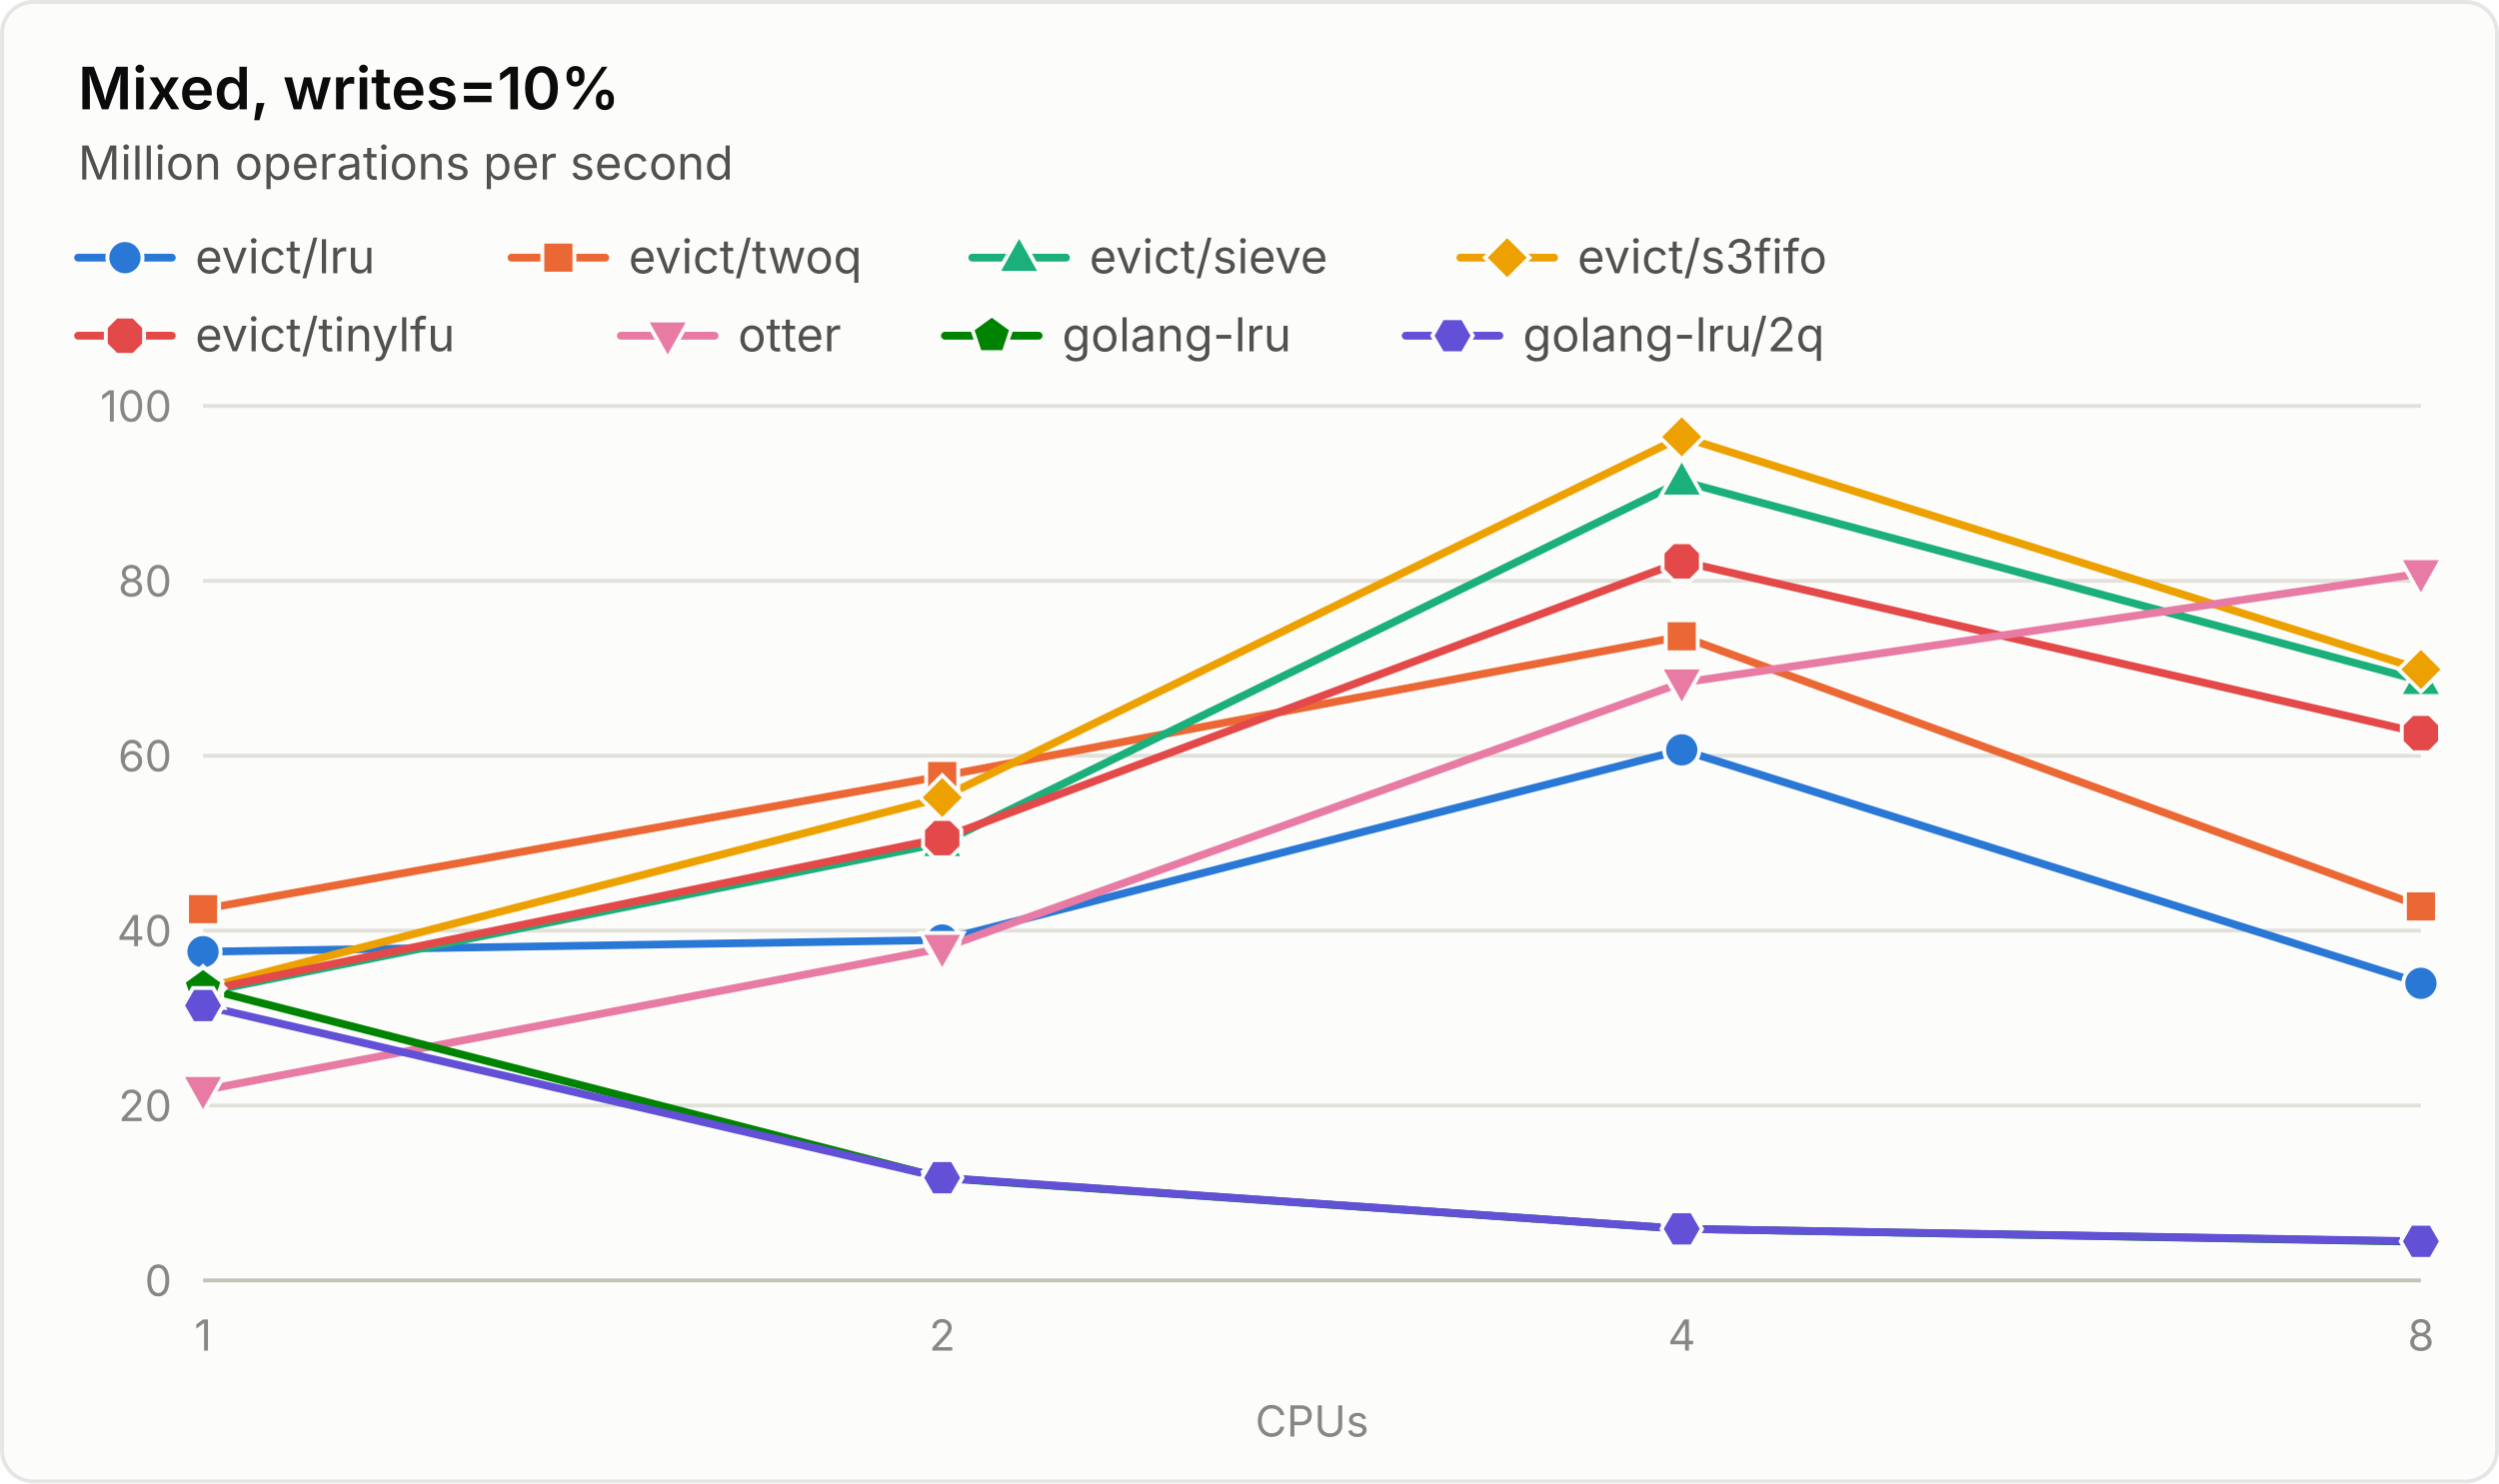
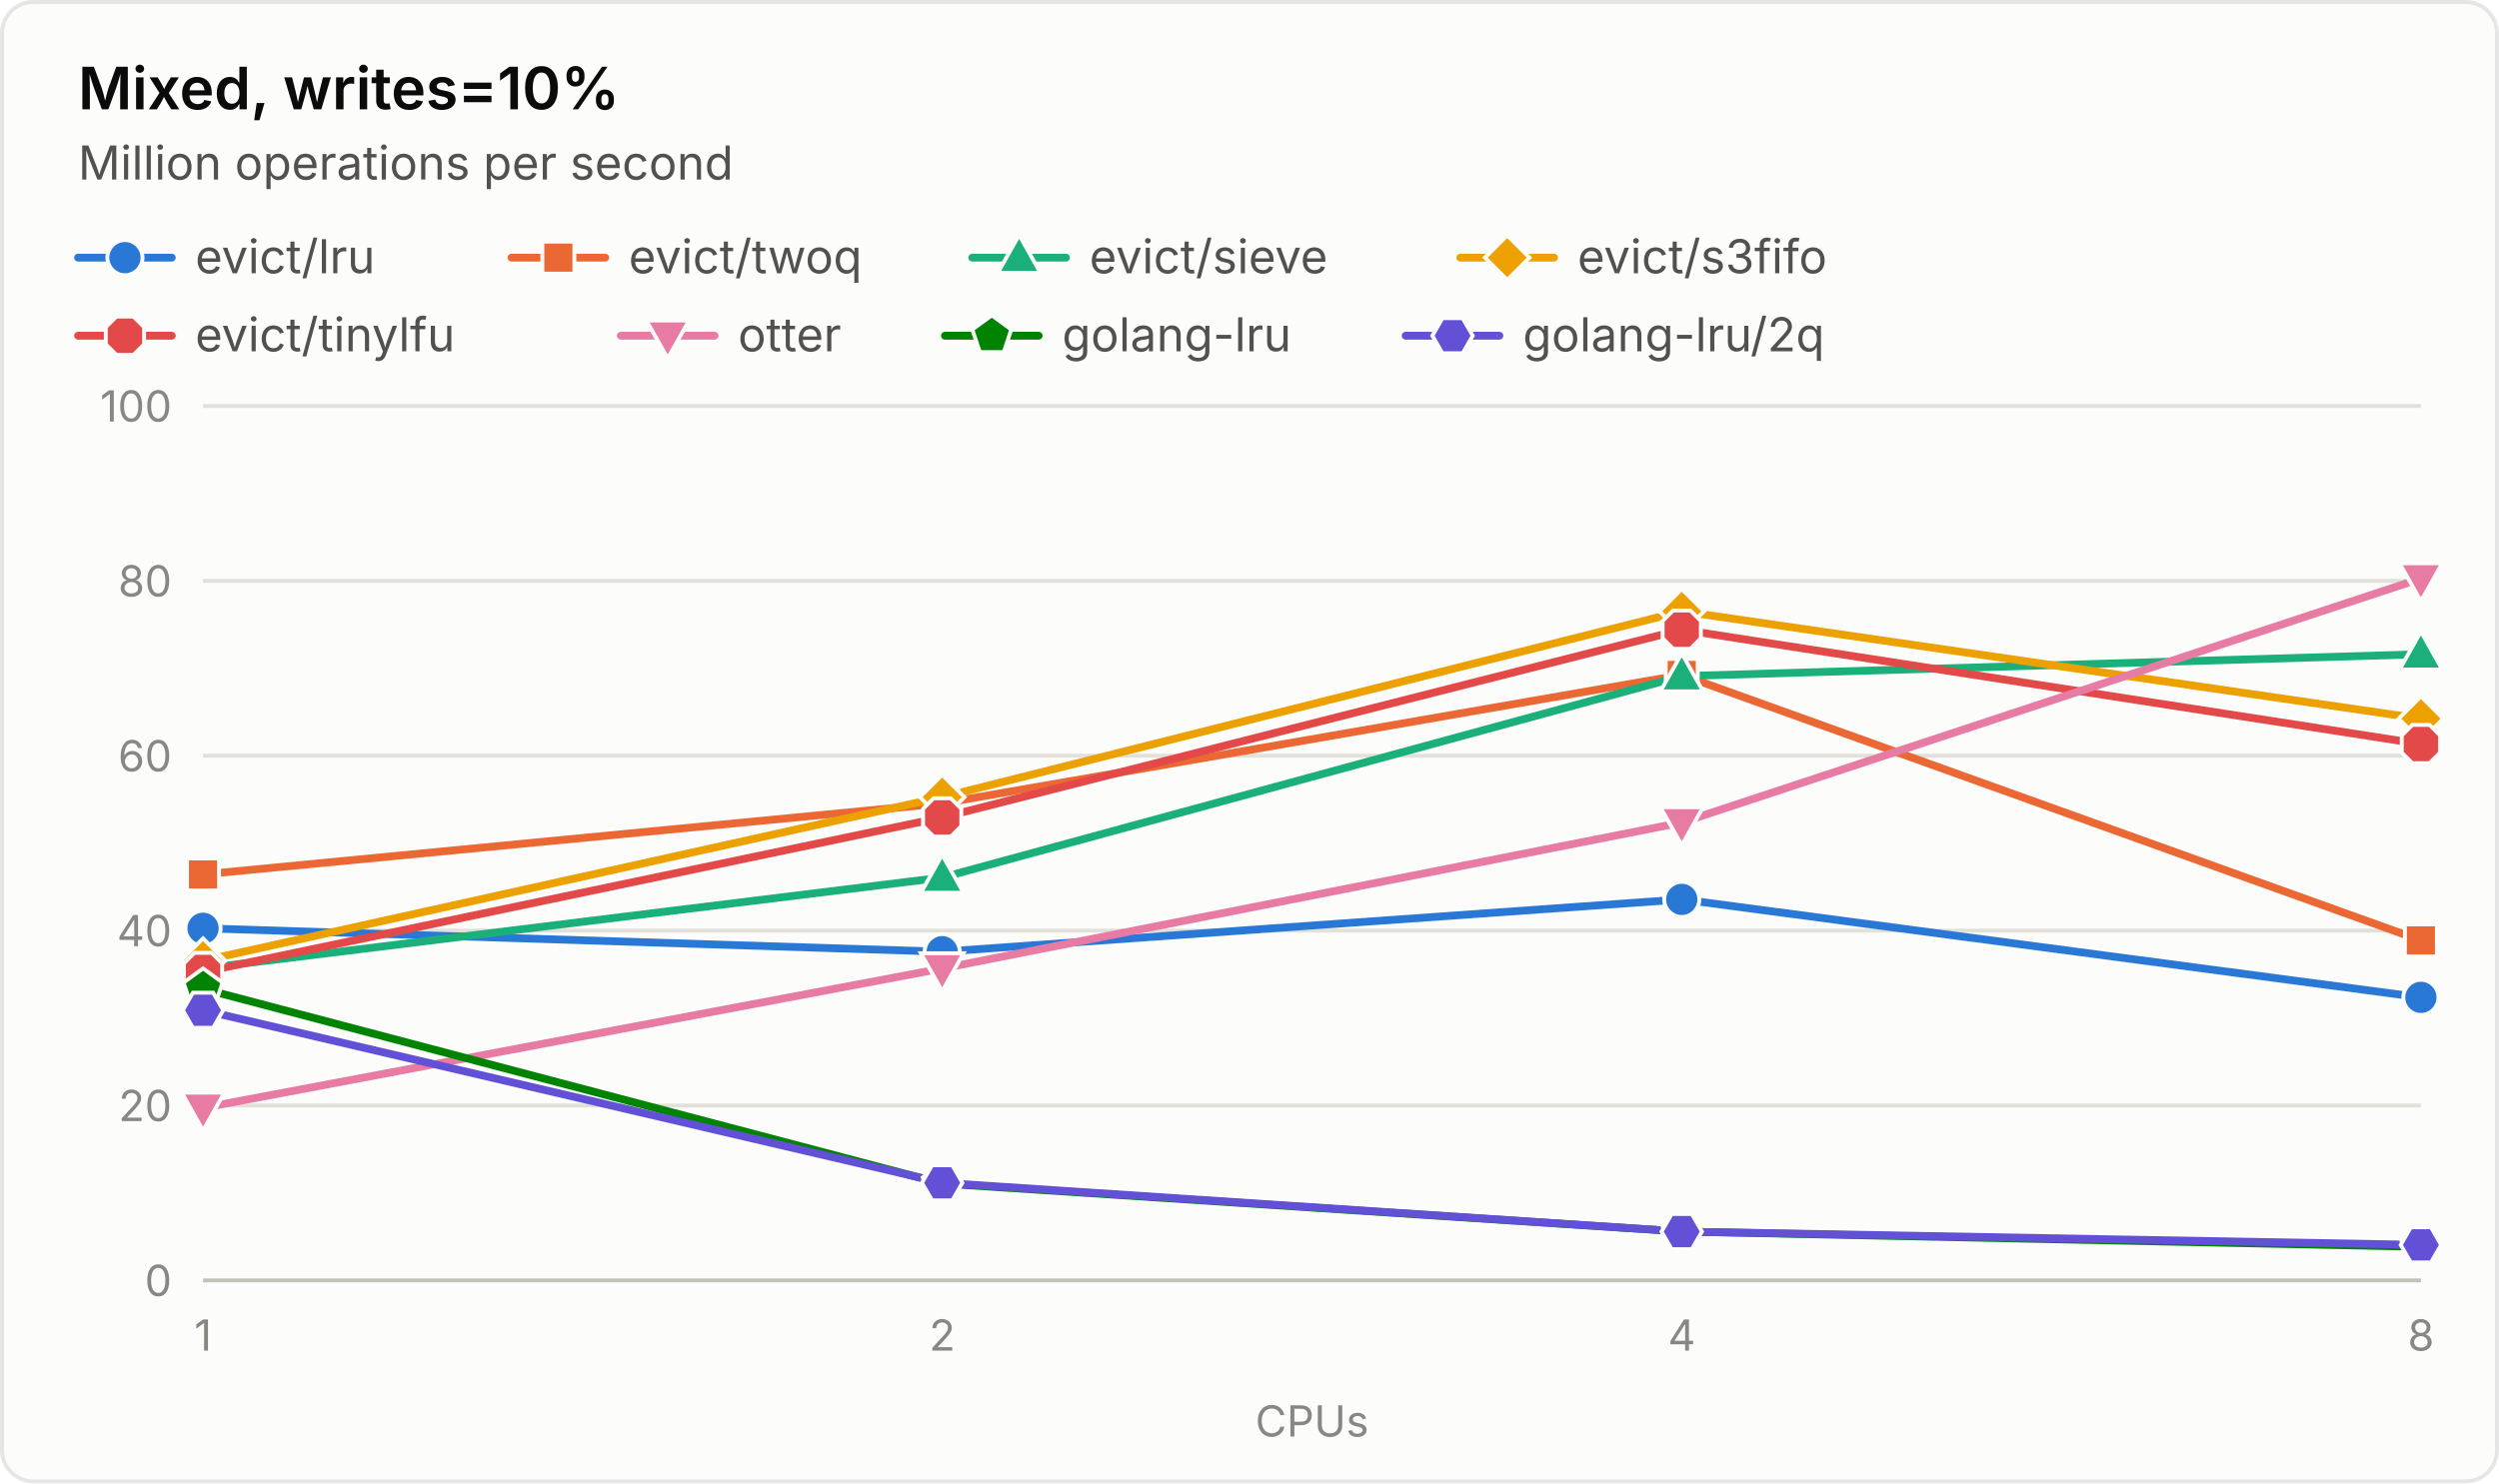
<svg xmlns="http://www.w3.org/2000/svg" viewBox="0 0 640 380" width="640" height="380" role="img" aria-labelledby="title desc">
  <style>
text { font-family: system-ui, -apple-system, "Segoe UI", sans-serif; }
.title { font-size: 15px; font-weight: 600; }
.unit, .legend { font-size: 12px; }
.tick { font-size: 11px; font-variant-numeric: tabular-nums; }
.grid, .axis { stroke-width: 1; }
.line { fill: none; stroke-width: 2; stroke-linejoin: round; stroke-linecap: round; }
.ref { fill: none; stroke-width: 1.5; stroke-linejoin: round; stroke-linecap: round; }
.mark { stroke-width: 2; paint-order: stroke; }
.surface { fill: #fcfcfb; stroke: rgba(11,11,11,0.10); }
.title { fill: #0b0b0b; }
.unit, .legend { fill: #52514e; }
.tick { fill: #898781; }
.grid { stroke: #e1e0d9; }
.axis { stroke: #c3c2b7; }
.ref { stroke: #898781; }
.mark { stroke: #fcfcfb; }
.s0 { stroke: #2a78d6; } .m0 { fill: #2a78d6; }
.s1 { stroke: #eb6834; } .m1 { fill: #eb6834; }
.s2 { stroke: #1baf7a; } .m2 { fill: #1baf7a; }
.s3 { stroke: #eda100; } .m3 { fill: #eda100; }
.s7 { stroke: #e34948; } .m7 { fill: #e34948; }
.s4 { stroke: #e87ba4; } .m4 { fill: #e87ba4; }
.s5 { stroke: #008300; } .m5 { fill: #008300; }
.s6 { stroke: #6250d6; } .m6 { fill: #6250d6; }
@media (prefers-color-scheme: dark) {
  .surface { fill: #1a1a19; stroke: rgba(255,255,255,0.10); }
  .title { fill: #f0efec; }
  .unit, .legend { fill: #c3c2b7; }
  .tick { fill: #898781; }
  .grid { stroke: #2c2c2a; }
  .axis { stroke: #383835; }
  .ref { stroke: #898781; }
  .mark { stroke: #1a1a19; }
  .s0 { stroke: #3987e5; } .m0 { fill: #3987e5; }
  .s1 { stroke: #d95926; } .m1 { fill: #d95926; }
  .s2 { stroke: #199e70; } .m2 { fill: #199e70; }
  .s3 { stroke: #c98500; } .m3 { fill: #c98500; }
  .s7 { stroke: #e66767; } .m7 { fill: #e66767; }
  .s4 { stroke: #d55181; } .m4 { fill: #d55181; }
  .s5 { stroke: #008300; } .m5 { fill: #008300; }
  .s6 { stroke: #9085e9; } .m6 { fill: #9085e9; }
}
</style>
  <rect class="surface" x="0.5" y="0.5" width="639" height="379" rx="8" />
  <text class="title" x="20" y="28">Mixed, writes=10%</text>
  <text class="unit" x="20" y="46">Million operations per second</text>
  <path class="line s0" d="M20,66 h24" />
  <circle class="mark m0" cx="32" cy="66" r="4" />
  <text class="legend" x="50" y="70">evict/lru</text>
  <path class="line s1" d="M131,66 h24" />
  <path class="mark m1" d="M139.4,62.4L146.6,62.4L146.6,69.6L139.4,69.6Z" />
  <text class="legend" x="161" y="70">evict/twoq</text>
  <path class="line s2" d="M249,66 h24" />
  <path class="mark m2" d="M261,61.2L265.6,69.4L256.4,69.4Z" />
  <text class="legend" x="279" y="70">evict/sieve</text>
  <path class="line s3" d="M374,66 h24" />
  <path class="mark m3" d="M386,61L391,66L386,71L381,66Z" />
  <text class="legend" x="404" y="70">evict/s3fifo</text>
  <path class="line s7" d="M20,86 h24" />
  <path class="mark m7" d="M30,81.6L34,81.6L36.4,84L36.4,88L34,90.4L30,90.4L27.6,88L27.6,84Z" />
  <text class="legend" x="50" y="90">evict/tinylfu</text>
  <path class="line s4" d="M159,86 h24" />
  <path class="mark m4" d="M171,90.8L175.6,82.6L166.4,82.6Z" />
  <text class="legend" x="189" y="90">otter</text>
  <path class="line s5" d="M242,86 h24" />
  <path class="mark m5" d="M254,81.4L258.4,84.6L256.7,89.7L251.3,89.7L249.6,84.6Z" />
  <text class="legend" x="272" y="90">golang-lru</text>
  <path class="line s6" d="M360,86 h24" />
  <path class="mark m6" d="M369.7,82L374.3,82L376.6,86L374.3,90L369.7,90L367.4,86Z" />
  <text class="legend" x="390" y="90">golang-lru/2q</text>
  <path class="axis" d="M52,328 h568" />
  <text class="tick" x="44" y="332" text-anchor="end">0</text>
  <path class="grid" d="M52,283.2 h568" />
  <text class="tick" x="44" y="287.2" text-anchor="end">20</text>
  <path class="grid" d="M52,238.4 h568" />
  <text class="tick" x="44" y="242.4" text-anchor="end">40</text>
  <path class="grid" d="M52,193.6 h568" />
  <text class="tick" x="44" y="197.6" text-anchor="end">60</text>
  <path class="grid" d="M52,148.8 h568" />
  <text class="tick" x="44" y="152.8" text-anchor="end">80</text>
  <path class="grid" d="M52,104 h568" />
  <text class="tick" x="44" y="108" text-anchor="end">100</text>
  <text class="tick" x="52" y="346" text-anchor="middle">1</text>
  <text class="tick" x="241.3" y="346" text-anchor="middle">2</text>
  <text class="tick" x="430.7" y="346" text-anchor="middle">4</text>
  <text class="tick" x="620" y="346" text-anchor="middle">8</text>
  <text class="tick" x="336" y="368" text-anchor="middle">CPUs</text>
-   <path class="line s0" d="M52,243.8L241.3,240.8L430.7,192.1L620,251.9" />
-   <path class="line s1" d="M52,232.9L241.3,198.8L430.7,163L620,232.2" />
-   <path class="line s2" d="M52,254.3L241.3,215.9L430.7,123.3L620,174.4" />
-   <path class="line s3" d="M52,253.2L241.3,204.3L430.7,111.9L620,171.5" />
-   <path class="line s7" d="M52,253.8L241.3,214.7L430.7,143.8L620,187.8" />
-   <path class="line s4" d="M52,279.3L241.3,242.9L430.7,174.9L620,146.9" />
-   <path class="line s5" d="M52,253.1L241.3,301.8L430.7,314.8L620,318.1" />
-   <path class="line s6" d="M52,257.6L241.3,301.7L430.7,314.8L620,318" />
+   <path class="line s0" d="M52,237.8L241.3,243.8L430.7,230.4L620,255.5" />
+   <path class="line s1" d="M52,224L241.3,205.8L430.7,172.9L620,240.9" />
+   <path class="line s2" d="M52,248.1L241.3,224.8L430.7,173.2L620,167.6" />
+   <path class="line s3" d="M52,246.1L241.3,204.2L430.7,156.6L620,184.1" />
+   <path class="line s7" d="M52,249L241.3,209.4L430.7,161.3L620,190.6" />
+   <path class="line s4" d="M52,283.8L241.3,248.1L430.7,210.7L620,148.2" />
+   <path class="line s5" d="M52,253.3L241.3,303.2L430.7,315.5L620,319.4" />
+   <path class="line s6" d="M52,258.8L241.3,303L430.7,315.5L620,318.9" />
  <g>
-     <circle class="mark m0" cx="52" cy="243.8" r="4" />
+     <circle class="mark m0" cx="52" cy="237.8" r="4" />
  </g>
  <g>
-     <circle class="mark m0" cx="241.3" cy="240.8" r="4" />
+     <circle class="mark m0" cx="241.3" cy="243.8" r="4" />
  </g>
  <g>
-     <circle class="mark m0" cx="430.7" cy="192.1" r="4" />
+     <circle class="mark m0" cx="430.7" cy="230.4" r="4" />
  </g>
  <g>
-     <circle class="mark m0" cx="620" cy="251.9" r="4" />
+     <circle class="mark m0" cx="620" cy="255.5" r="4" />
  </g>
  <g>
-     <path class="mark m1" d="M48.4,229.3L55.6,229.3L55.6,236.5L48.4,236.5Z" />
+     <path class="mark m1" d="M48.4,220.4L55.6,220.4L55.6,227.6L48.4,227.6Z" />
  </g>
  <g>
-     <path class="mark m1" d="M237.7,195.2L244.9,195.2L244.9,202.4L237.7,202.4Z" />
+     <path class="mark m1" d="M237.7,202.2L244.9,202.2L244.9,209.4L237.7,209.4Z" />
  </g>
  <g>
-     <path class="mark m1" d="M427.1,159.4L434.3,159.4L434.3,166.6L427.1,166.6Z" />
+     <path class="mark m1" d="M427.1,169.3L434.3,169.3L434.3,176.5L427.1,176.5Z" />
  </g>
  <g>
-     <path class="mark m1" d="M616.4,228.6L623.6,228.6L623.6,235.8L616.4,235.8Z" />
+     <path class="mark m1" d="M616.4,237.3L623.6,237.3L623.6,244.5L616.4,244.5Z" />
  </g>
  <g>
-     <path class="mark m2" d="M52,249.5L56.6,257.7L47.4,257.7Z" />
+     <path class="mark m2" d="M52,243.3L56.6,251.5L47.4,251.5Z" />
  </g>
  <g>
-     <path class="mark m2" d="M241.3,211.1L245.9,219.3L236.7,219.3Z" />
+     <path class="mark m2" d="M241.3,220L245.9,228.2L236.7,228.2Z" />
  </g>
  <g>
-     <path class="mark m2" d="M430.7,118.5L435.3,126.7L426.1,126.7Z" />
+     <path class="mark m2" d="M430.7,168.4L435.3,176.6L426.1,176.6Z" />
  </g>
  <g>
-     <path class="mark m2" d="M620,169.6L624.6,177.8L615.4,177.8Z" />
+     <path class="mark m2" d="M620,162.8L624.6,171L615.4,171Z" />
  </g>
  <g>
-     <path class="mark m3" d="M52,248.2L57,253.2L52,258.2L47,253.2Z" />
+     <path class="mark m3" d="M52,241.1L57,246.1L52,251.1L47,246.1Z" />
  </g>
  <g>
-     <path class="mark m3" d="M241.3,199.3L246.3,204.3L241.3,209.3L236.3,204.3Z" />
+     <path class="mark m3" d="M241.3,199.2L246.3,204.2L241.3,209.2L236.3,204.2Z" />
  </g>
  <g>
-     <path class="mark m3" d="M430.7,106.9L435.7,111.9L430.7,116.9L425.7,111.9Z" />
+     <path class="mark m3" d="M430.7,151.6L435.7,156.6L430.7,161.6L425.7,156.6Z" />
  </g>
  <g>
-     <path class="mark m3" d="M620,166.5L625,171.5L620,176.5L615,171.5Z" />
+     <path class="mark m3" d="M620,179.1L625,184.1L620,189.1L615,184.1Z" />
  </g>
  <g>
-     <path class="mark m7" d="M50,249.4L54,249.4L56.4,251.8L56.4,255.8L54,258.2L50,258.2L47.6,255.8L47.6,251.8Z" />
+     <path class="mark m7" d="M50,244.6L54,244.6L56.4,247L56.4,251L54,253.4L50,253.4L47.6,251L47.6,247Z" />
  </g>
  <g>
-     <path class="mark m7" d="M239.3,210.3L243.3,210.3L245.7,212.7L245.7,216.7L243.3,219.1L239.3,219.1L236.9,216.7L236.9,212.7Z" />
+     <path class="mark m7" d="M239.3,205L243.3,205L245.7,207.4L245.7,211.4L243.3,213.8L239.3,213.8L236.9,211.4L236.9,207.4Z" />
  </g>
  <g>
-     <path class="mark m7" d="M428.7,139.4L432.7,139.4L435.1,141.8L435.1,145.8L432.7,148.2L428.7,148.2L426.3,145.8L426.3,141.8Z" />
+     <path class="mark m7" d="M428.7,156.9L432.7,156.9L435.1,159.3L435.1,163.3L432.7,165.7L428.7,165.7L426.3,163.3L426.3,159.3Z" />
  </g>
  <g>
-     <path class="mark m7" d="M618,183.4L622,183.4L624.4,185.8L624.4,189.8L622,192.2L618,192.2L615.6,189.8L615.6,185.8Z" />
+     <path class="mark m7" d="M618,186.2L622,186.2L624.4,188.6L624.4,192.6L622,195L618,195L615.6,192.6L615.6,188.6Z" />
  </g>
  <g>
-     <path class="mark m4" d="M52,284.1L56.6,275.9L47.4,275.9Z" />
+     <path class="mark m4" d="M52,288.6L56.6,280.4L47.4,280.4Z" />
  </g>
  <g>
-     <path class="mark m4" d="M241.3,247.7L245.9,239.5L236.7,239.5Z" />
+     <path class="mark m4" d="M241.3,252.9L245.9,244.7L236.7,244.7Z" />
  </g>
  <g>
-     <path class="mark m4" d="M430.7,179.7L435.3,171.5L426.1,171.5Z" />
+     <path class="mark m4" d="M430.7,215.5L435.3,207.3L426.1,207.3Z" />
  </g>
  <g>
-     <path class="mark m4" d="M620,151.7L624.6,143.5L615.4,143.5Z" />
+     <path class="mark m4" d="M620,153L624.6,144.8L615.4,144.8Z" />
  </g>
  <g>
-     <path class="mark m5" d="M52,248.5L56.4,251.7L54.7,256.8L49.3,256.8L47.6,251.7Z" />
+     <path class="mark m5" d="M52,248.7L56.4,251.9L54.7,257L49.3,257L47.6,251.9Z" />
  </g>
  <g>
-     <path class="mark m5" d="M241.3,297.2L245.7,300.4L244,305.5L238.6,305.5L236.9,300.4Z" />
+     <path class="mark m5" d="M241.3,298.6L245.7,301.8L244,306.9L238.6,306.9L236.9,301.8Z" />
  </g>
  <g>
-     <path class="mark m5" d="M430.7,310.2L435.1,313.4L433.4,318.5L428,318.5L426.3,313.4Z" />
+     <path class="mark m5" d="M430.7,310.9L435.1,314.1L433.4,319.2L428,319.2L426.3,314.1Z" />
  </g>
  <g>
-     <path class="mark m5" d="M620,313.5L624.4,316.7L622.7,321.8L617.3,321.8L615.6,316.7Z" />
+     <path class="mark m5" d="M620,314.8L624.4,318L622.7,323.1L617.3,323.1L615.6,318Z" />
  </g>
  <g>
-     <path class="mark m6" d="M49.7,253.6L54.3,253.6L56.6,257.6L54.3,261.6L49.7,261.6L47.4,257.6Z" />
+     <path class="mark m6" d="M49.7,254.8L54.3,254.8L56.6,258.8L54.3,262.8L49.7,262.8L47.4,258.8Z" />
  </g>
  <g>
-     <path class="mark m6" d="M239,297.7L243.6,297.7L245.9,301.7L243.6,305.7L239,305.7L236.7,301.7Z" />
+     <path class="mark m6" d="M239,299L243.6,299L245.9,303L243.6,307L239,307L236.7,303Z" />
  </g>
  <g>
-     <path class="mark m6" d="M428.4,310.8L433,310.8L435.3,314.8L433,318.8L428.4,318.8L426.1,314.8Z" />
+     <path class="mark m6" d="M428.4,311.5L433,311.5L435.3,315.5L433,319.5L428.4,319.5L426.1,315.5Z" />
  </g>
  <g>
-     <path class="mark m6" d="M617.7,314L622.3,314L624.6,318L622.3,322L617.7,322L615.4,318Z" />
+     <path class="mark m6" d="M617.7,314.9L622.3,314.9L624.6,318.9L622.3,322.9L617.7,322.9L615.4,318.9Z" />
  </g>
</svg>
